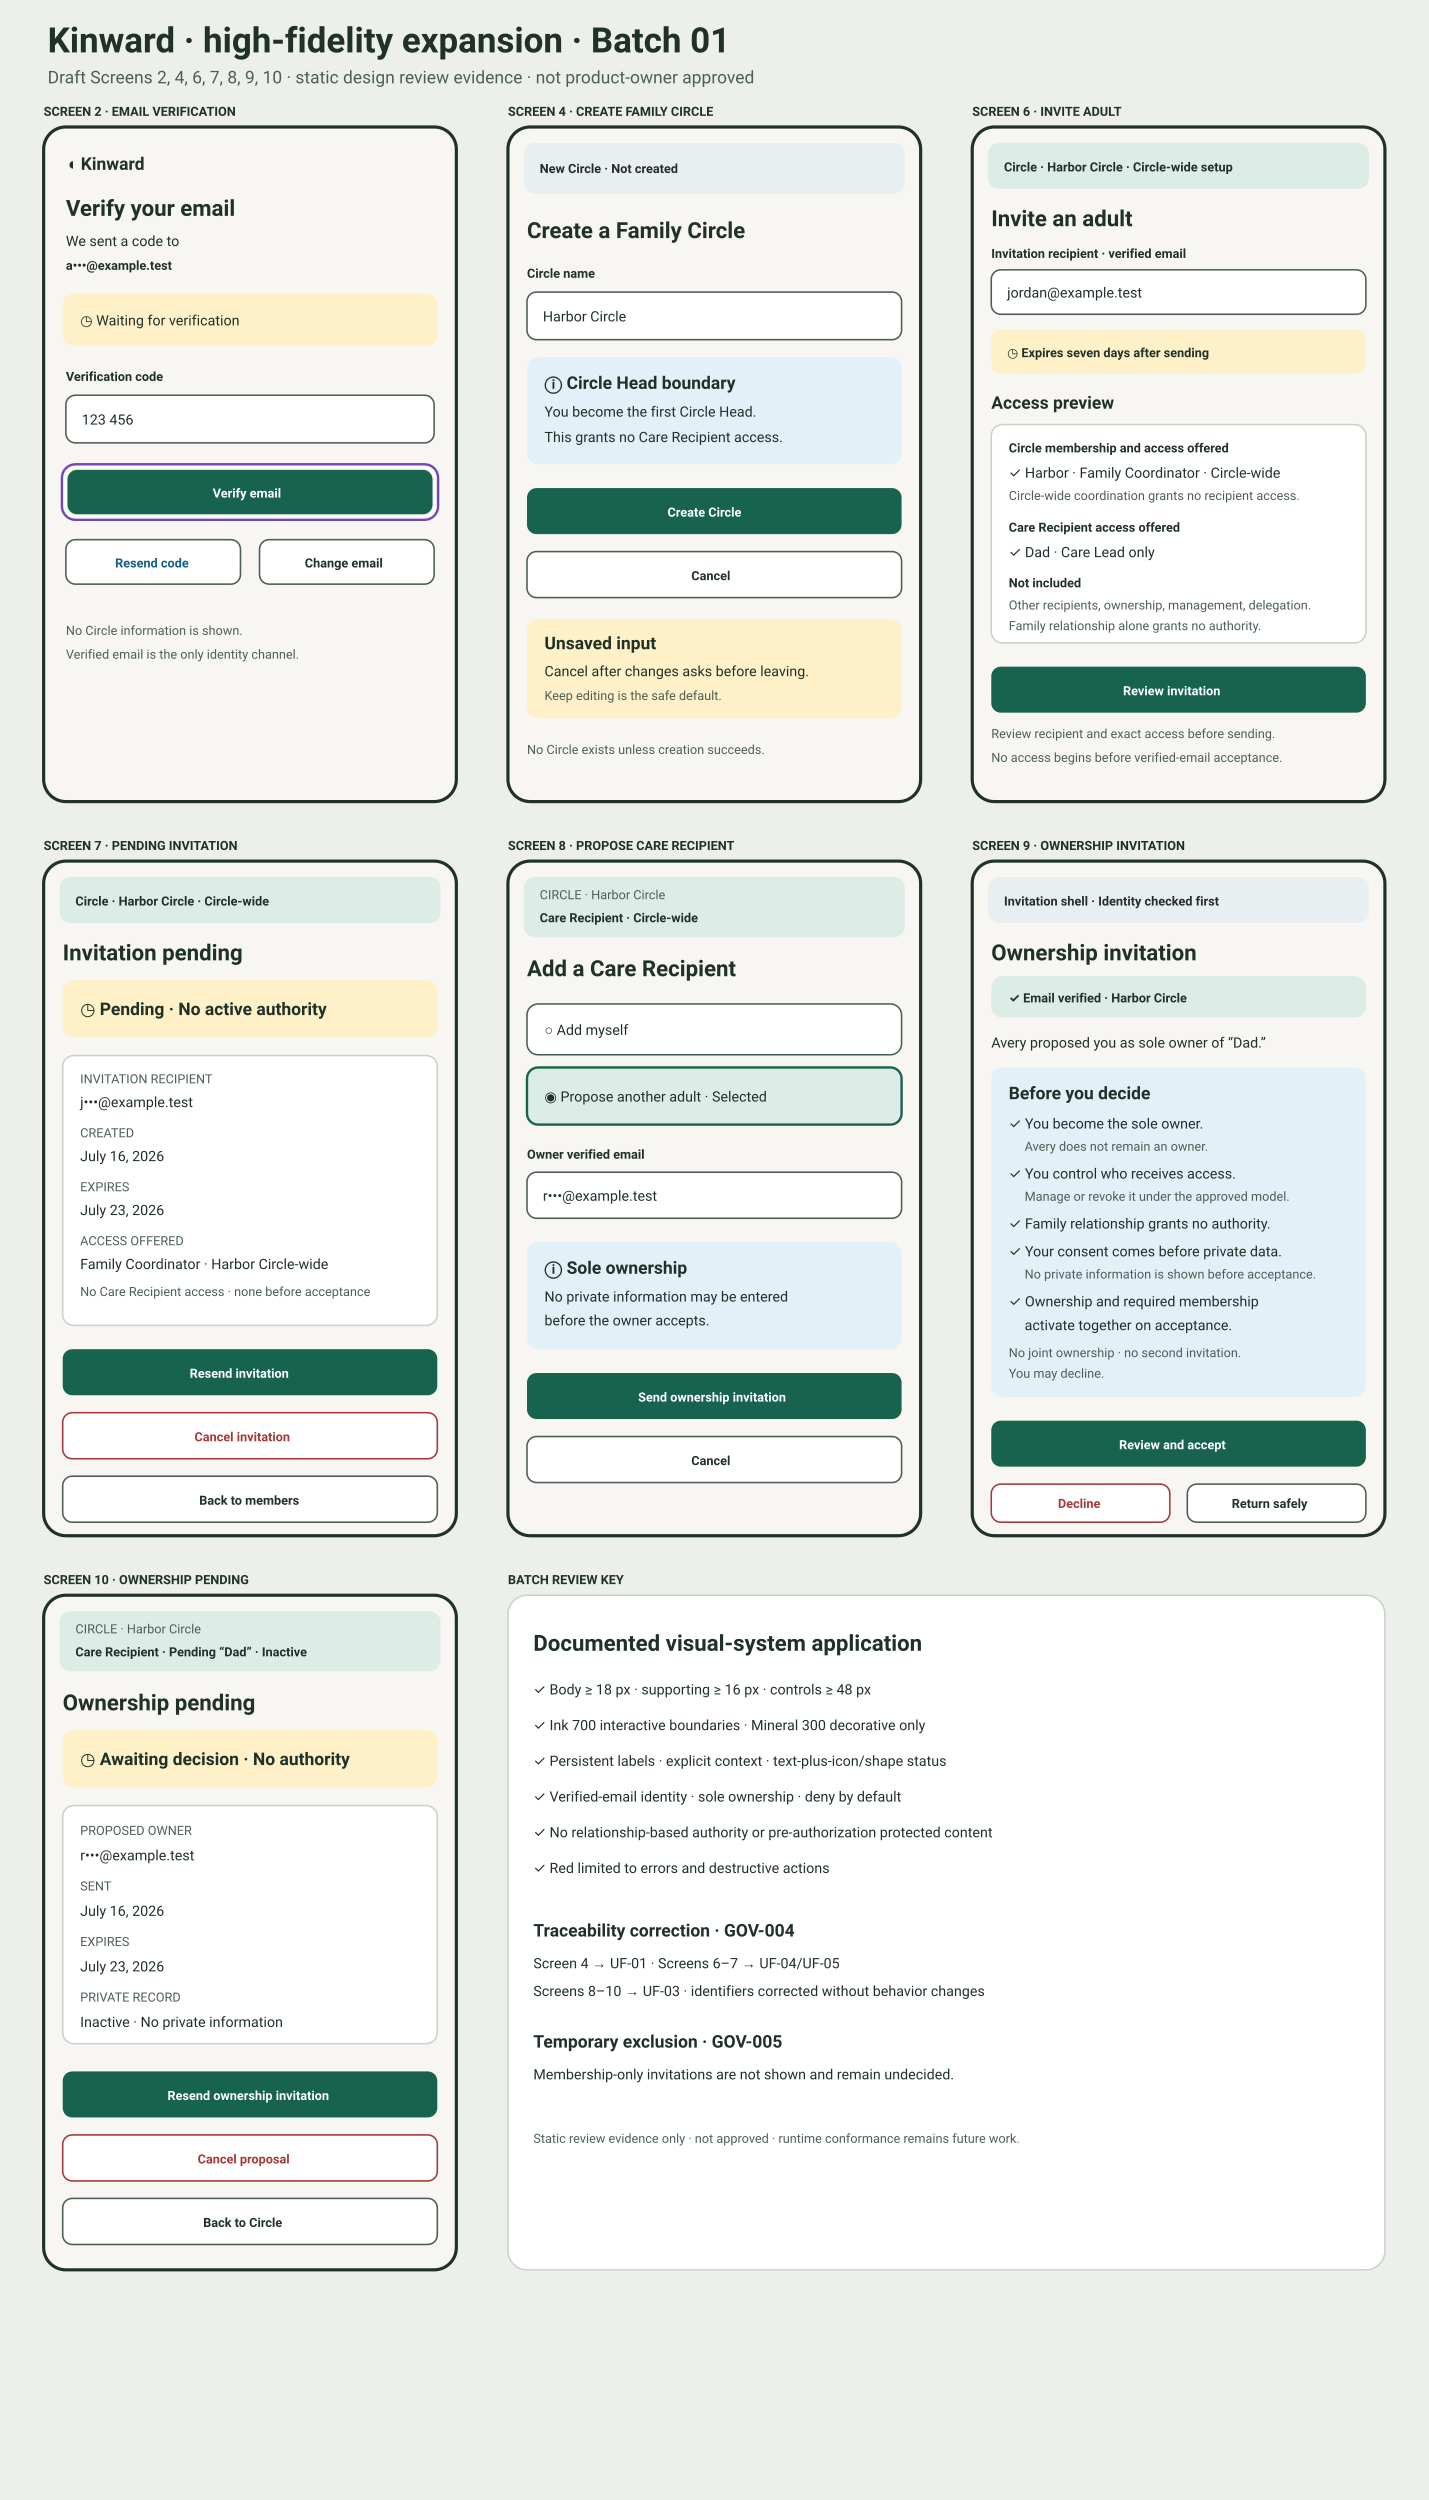
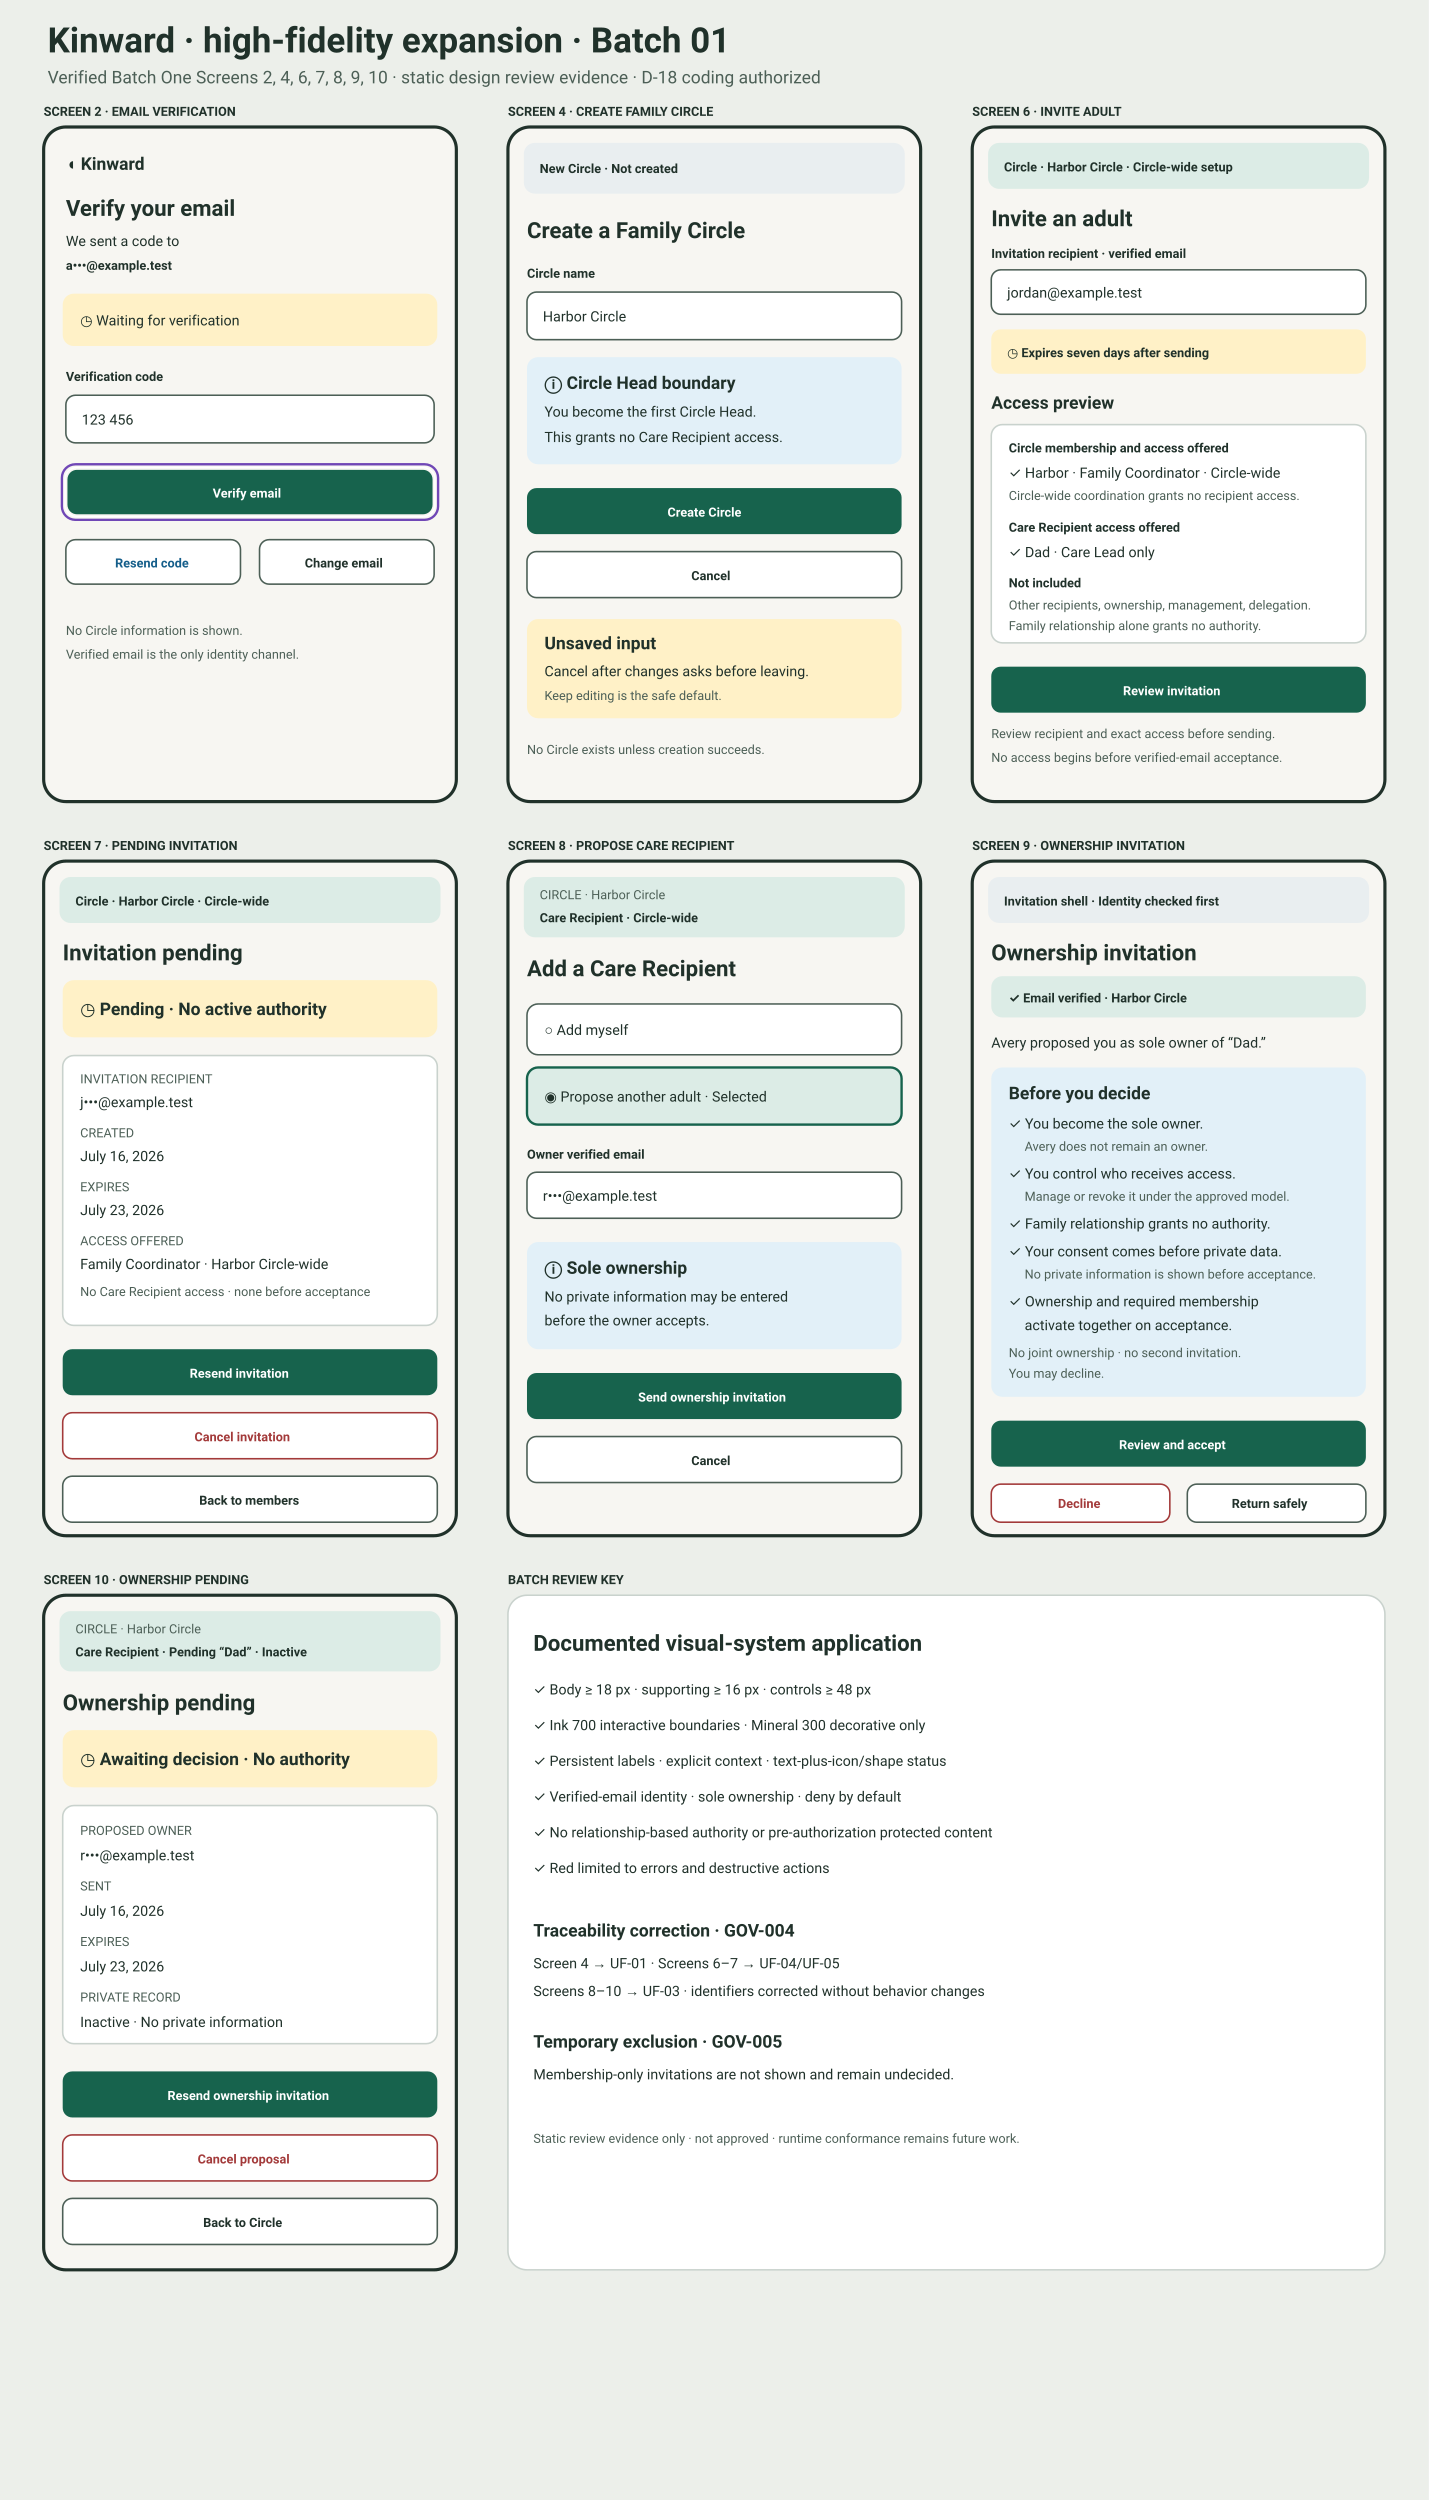
<svg xmlns="http://www.w3.org/2000/svg" width="1800" height="3150" viewBox="0 0 1800 3150" role="img" aria-labelledby="title desc">
  <defs>
    <style>text{font-family:-apple-system,BlinkMacSystemFont,"Segoe UI",Roboto,Arial,sans-serif;fill:#20312A}.bg{fill:#ECEFEA}.phone{fill:#F7F6F2;stroke:#20312A;stroke-width:4}.decor{fill:#FFF;stroke:#C9D2CD;stroke-width:2}.control{fill:#FFF;stroke:#4C5F56;stroke-width:2}.primary{fill:#17634D}.ctx{fill:#DCECE6}.info{fill:#E2F0F8}.warn{fill:#FFF1C7}.neutral{fill:#E9EEF0}.danger{fill:#FFF;stroke:#A33A3A;stroke-width:2}.focus{fill:none;stroke:#7047B6;stroke-width:3}.sep{fill:none;stroke:#FFF;stroke-width:2}.h1{font-size:28px;font-weight:700}.h2{font-size:22px;font-weight:700}.body{font-size:18px}.support{font-size:16px;fill:#4C5F56}.label{font-size:16px;font-weight:700}.white{fill:#FFF}.red{fill:#A33A3A}.blue{fill:#155E8A}.cap{font-size:16px;font-weight:700}.title{font-size:44px;font-weight:700}.sub{font-size:22px;fill:#4C5F56}</style>
  </defs>
  <rect class="bg" width="1800" height="3150" />
  <text class="title" x="60" y="66">Kinward · high-fidelity expansion · Batch 01</text>
-   <text class="sub" x="60" y="105">Draft Screens 2, 4, 6, 7, 8, 9, 10 · static design review evidence · not product-owner approved</text>
+   <text class="sub" x="60" y="105">Verified Batch One Screens 2, 4, 6, 7, 8, 9, 10 · static design review evidence · D-18 coding authorized</text>
  <g transform="translate(55 160)">
    <text class="cap" y="-14">SCREEN 2 · EMAIL VERIFICATION</text>
    <rect class="phone" rx="28" width="520" height="850" />
    <text class="h2" x="28" y="54">◖ Kinward</text>
    <text class="h1" x="28" y="112">Verify your email</text>
    <text class="body" x="28" y="150">We sent a code to</text>
    <text class="label" x="28" y="180">a•••@example.test</text>
    <rect class="warn" x="24" y="210" rx="14" width="472" height="66" />
    <text class="body" x="46" y="250">◷ Waiting for verification</text>
    <text class="label" x="28" y="320">Verification code</text>
    <rect class="control" x="28" y="338" rx="12" width="464" height="60" />
    <text class="body" x="48" y="375">123 456</text>
    <rect class="focus" x="23" y="425" rx="17" width="474" height="70" />
    <rect class="sep" x="27" y="429" rx="15" width="466" height="62" />
    <rect class="primary" x="30" y="432" rx="12" width="460" height="56" />
    <text class="label white" x="213" y="467">Verify email</text>
    <rect class="control" x="28" y="520" rx="12" width="220" height="56" />
    <text class="label blue" x="90" y="555">Resend code</text>
    <rect class="control" x="272" y="520" rx="12" width="220" height="56" />
    <text class="label" x="329" y="555">Change email</text>
    <text class="support" x="28" y="640">No Circle information is shown.</text>
    <text class="support" x="28" y="670">Verified email is the only identity channel.</text>
  </g>
  <g transform="translate(640 160)">
    <text class="cap" y="-14">SCREEN 4 · CREATE FAMILY CIRCLE</text>
    <rect class="phone" rx="28" width="520" height="850" />
    <rect class="neutral" x="20" y="20" rx="14" width="480" height="64" />
    <text class="label" x="40" y="58">New Circle · Not created</text>
    <text class="h1" x="24" y="140">Create a Family Circle</text>
    <text class="label" x="24" y="190">Circle name</text>
    <rect class="control" x="24" y="208" rx="12" width="472" height="60" />
    <text class="body" x="44" y="245">Harbor Circle</text>
    <rect class="info" x="24" y="290" rx="14" width="472" height="135" />
    <text class="h2" x="46" y="330">ⓘ Circle Head boundary</text>
    <text class="body" x="46" y="365">You become the first Circle Head.</text>
    <text class="body" x="46" y="397">This grants no Care Recipient access.</text>
    <rect class="primary" x="24" y="455" rx="12" width="472" height="58" />
    <text class="label white" x="201" y="491">Create Circle</text>
    <rect class="control" x="24" y="535" rx="12" width="472" height="58" />
    <text class="label" x="231" y="571">Cancel</text>
    <rect class="warn" x="24" y="620" rx="14" width="472" height="125" />
    <text class="h2" x="46" y="658">Unsaved input</text>
    <text class="body" x="46" y="692">Cancel after changes asks before leaving.</text>
    <text class="support" x="46" y="722">Keep editing is the safe default.</text>
    <text class="support" x="24" y="790">No Circle exists unless creation succeeds.</text>
  </g>
  <g transform="translate(1225 160)">
    <text class="cap" y="-14">SCREEN 6 · INVITE ADULT</text>
    <rect class="phone" rx="28" width="520" height="850" />
    <rect class="ctx" x="20" y="20" rx="14" width="480" height="58" />
    <text class="label" x="40" y="56">Circle · Harbor Circle · Circle-wide setup</text>
    <text class="h1" x="24" y="125">Invite an adult</text>
    <text class="label" x="24" y="165">Invitation recipient · verified email</text>
    <rect class="control" x="24" y="180" rx="12" width="472" height="56" />
    <text class="body" x="44" y="215">jordan@example.test</text>
    <rect class="warn" x="24" y="255" rx="12" width="472" height="56" />
    <text class="label" x="44" y="290">◷ Expires seven days after sending</text>
    <text class="h2" x="24" y="355">Access preview</text>
    <rect class="decor" x="24" y="375" rx="14" width="472" height="275" />
    <text class="label" x="46" y="410">Circle membership and access offered</text>
    <text class="body" x="46" y="442">✓ Harbor · Family Coordinator · Circle-wide</text>
    <text class="support" x="46" y="470">Circle-wide coordination grants no recipient access.</text>
    <text class="label" x="46" y="510">Care Recipient access offered</text>
    <text class="body" x="46" y="542">✓ Dad · Care Lead only</text>
    <text class="label" x="46" y="580">Not included</text>
    <text class="support" x="46" y="608">Other recipients, ownership, management, delegation.</text>
    <text class="support" x="46" y="634">Family relationship alone grants no authority.</text>
    <rect class="primary" x="24" y="680" rx="12" width="472" height="58" />
    <text class="label white" x="190" y="716">Review invitation</text>
    <text class="support" x="24" y="770">Review recipient and exact access before sending.</text>
    <text class="support" x="24" y="800">No access begins before verified-email acceptance.</text>
  </g>
  <g transform="translate(55 1085)">
    <text class="cap" y="-14">SCREEN 7 · PENDING INVITATION</text>
    <rect class="phone" rx="28" width="520" height="850" />
    <rect class="ctx" x="20" y="20" rx="14" width="480" height="58" />
    <text class="label" x="40" y="56">Circle · Harbor Circle · Circle-wide</text>
    <text class="h1" x="24" y="125">Invitation pending</text>
    <rect class="warn" x="24" y="150" rx="14" width="472" height="72" />
    <text class="h2" x="46" y="194">◷ Pending · No active authority</text>
    <rect class="decor" x="24" y="245" rx="14" width="472" height="340" />
    <text class="support" x="46" y="280">INVITATION RECIPIENT</text>
    <text class="body" x="46" y="310">j•••@example.test</text>
    <text class="support" x="46" y="348">CREATED</text>
    <text class="body" x="46" y="378">July 16, 2026</text>
    <text class="support" x="46" y="416">EXPIRES</text>
    <text class="body" x="46" y="446">July 23, 2026</text>
    <text class="support" x="46" y="484">ACCESS OFFERED</text>
    <text class="body" x="46" y="514">Family Coordinator · Harbor Circle-wide</text>
    <text class="support" x="46" y="548">No Care Recipient access · none before acceptance</text>
    <rect class="primary" x="24" y="615" rx="12" width="472" height="58" />
    <text class="label white" x="184" y="651">Resend invitation</text>
    <rect class="danger" x="24" y="695" rx="12" width="472" height="58" />
    <text class="label red" x="190" y="731">Cancel invitation</text>
    <rect class="control" x="24" y="775" rx="12" width="472" height="58" />
    <text class="label" x="196" y="811">Back to members</text>
  </g>
  <g transform="translate(640 1085)">
    <text class="cap" y="-14">SCREEN 8 · PROPOSE CARE RECIPIENT</text>
    <rect class="phone" rx="28" width="520" height="850" />
    <rect class="ctx" x="20" y="20" rx="14" width="480" height="76" />
    <text class="support" x="40" y="48">CIRCLE · Harbor Circle</text>
    <text class="label" x="40" y="77">Care Recipient · Circle-wide</text>
    <text class="h1" x="24" y="145">Add a Care Recipient</text>
    <rect class="control" x="24" y="180" rx="14" width="472" height="64" />
    <text class="body" x="46" y="219">○ Add myself</text>
    <rect x="24" y="260" rx="14" width="472" height="72" fill="#DCECE6" stroke="#17634D" stroke-width="3" />
    <text class="body" x="46" y="303">◉ Propose another adult · Selected</text>
    <text class="label" x="24" y="375">Owner verified email</text>
    <rect class="control" x="24" y="392" rx="12" width="472" height="58" />
    <text class="body" x="44" y="428">r•••@example.test</text>
    <rect class="info" x="24" y="480" rx="14" width="472" height="135" />
    <text class="h2" x="46" y="520">ⓘ Sole ownership</text>
    <text class="body" x="46" y="555">No private information may be entered</text>
    <text class="body" x="46" y="585">before the owner accepts.</text>
    <rect class="primary" x="24" y="645" rx="12" width="472" height="58" />
    <text class="label white" x="164" y="681">Send ownership invitation</text>
    <rect class="control" x="24" y="725" rx="12" width="472" height="58" />
    <text class="label" x="231" y="761">Cancel</text>
  </g>
  <g transform="translate(1225 1085)">
    <text class="cap" y="-14">SCREEN 9 · OWNERSHIP INVITATION</text>
    <rect class="phone" rx="28" width="520" height="850" />
    <rect class="neutral" x="20" y="20" rx="14" width="480" height="58" />
    <text class="label" x="40" y="56">Invitation shell · Identity checked first</text>
    <text class="h1" x="24" y="125">Ownership invitation</text>
    <rect class="ctx" x="24" y="145" rx="14" width="472" height="52" />
    <text class="label" x="46" y="178">✓ Email verified · Harbor Circle</text>
    <text class="body" x="24" y="235">Avery proposed you as sole owner of “Dad.”</text>
    <rect class="info" x="24" y="260" rx="14" width="472" height="415" />
    <text class="h2" x="46" y="300">Before you decide</text>
    <text class="body" x="46" y="337">✓ You become the sole owner.</text>
    <text class="support" x="66" y="365">Avery does not remain an owner.</text>
    <text class="body" x="46" y="400">✓ You control who receives access.</text>
    <text class="support" x="66" y="428">Manage or revoke it under the approved model.</text>
    <text class="body" x="46" y="463">✓ Family relationship grants no authority.</text>
    <text class="body" x="46" y="498">✓ Your consent comes before private data.</text>
    <text class="support" x="66" y="526">No private information is shown before acceptance.</text>
    <text class="body" x="46" y="561">✓ Ownership and required membership</text>
    <text class="body" x="66" y="591">activate together on acceptance.</text>
    <text class="support" x="46" y="625">No joint ownership · no second invitation.</text>
    <text class="support" x="46" y="651">You may decline.</text>
    <rect class="primary" x="24" y="705" rx="12" width="472" height="58" />
    <text class="label white" x="185" y="741">Review and accept</text>
    <rect class="danger" x="24" y="785" rx="12" width="225" height="48" />
    <text class="label red" x="108" y="815">Decline</text>
    <rect class="control" x="271" y="785" rx="12" width="225" height="48" />
    <text class="label" x="327" y="815">Return safely</text>
  </g>
  <g transform="translate(55 2010)">
    <text class="cap" y="-14">SCREEN 10 · OWNERSHIP PENDING</text>
    <rect class="phone" rx="28" width="520" height="850" />
    <rect class="ctx" x="20" y="20" rx="14" width="480" height="76" />
    <text class="support" x="40" y="48">CIRCLE · Harbor Circle</text>
    <text class="label" x="40" y="77">Care Recipient · Pending “Dad” · Inactive</text>
    <text class="h1" x="24" y="145">Ownership pending</text>
    <rect class="warn" x="24" y="170" rx="14" width="472" height="72" />
    <text class="h2" x="46" y="214">◷ Awaiting decision · No authority</text>
    <rect class="decor" x="24" y="265" rx="14" width="472" height="300" />
    <text class="support" x="46" y="302">PROPOSED OWNER</text>
    <text class="body" x="46" y="334">r•••@example.test</text>
    <text class="support" x="46" y="372">SENT</text>
    <text class="body" x="46" y="404">July 16, 2026</text>
    <text class="support" x="46" y="442">EXPIRES</text>
    <text class="body" x="46" y="474">July 23, 2026</text>
    <text class="support" x="46" y="512">PRIVATE RECORD</text>
    <text class="body" x="46" y="544">Inactive · No private information</text>
    <rect class="primary" x="24" y="600" rx="12" width="472" height="58" />
    <text class="label white" x="156" y="636">Resend ownership invitation</text>
    <rect class="danger" x="24" y="680" rx="12" width="472" height="58" />
    <text class="label red" x="194" y="716">Cancel proposal</text>
    <rect class="control" x="24" y="760" rx="12" width="472" height="58" />
    <text class="label" x="201" y="796">Back to Circle</text>
  </g>
  <g transform="translate(640 2010)">
    <text class="cap" y="-14">BATCH REVIEW KEY</text>
    <rect class="decor" rx="24" width="1105" height="850" />
    <text class="h1" x="32" y="70">Documented visual-system application</text>
    <text class="body" x="32" y="125">✓ Body ≥ 18 px · supporting ≥ 16 px · controls ≥ 48 px</text>
    <text class="body" x="32" y="170">✓ Ink 700 interactive boundaries · Mineral 300 decorative only</text>
    <text class="body" x="32" y="215">✓ Persistent labels · explicit context · text-plus-icon/shape status</text>
    <text class="body" x="32" y="260">✓ Verified-email identity · sole ownership · deny by default</text>
    <text class="body" x="32" y="305">✓ No relationship-based authority or pre-authorization protected content</text>
    <text class="body" x="32" y="350">✓ Red limited to errors and destructive actions</text>
    <text class="h2" x="32" y="430">Traceability correction · GOV-004</text>
    <text class="body" x="32" y="470">Screen 4 → UF-01 · Screens 6–7 → UF-04/UF-05</text>
    <text class="body" x="32" y="505">Screens 8–10 → UF-03 · identifiers corrected without behavior changes</text>
    <text class="h2" x="32" y="570">Temporary exclusion · GOV-005</text>
    <text class="body" x="32" y="610">Membership-only invitations are not shown and remain undecided.</text>
    <text class="support" x="32" y="690">Static review evidence only · not approved · runtime conformance remains future work.</text>
  </g>
</svg>
